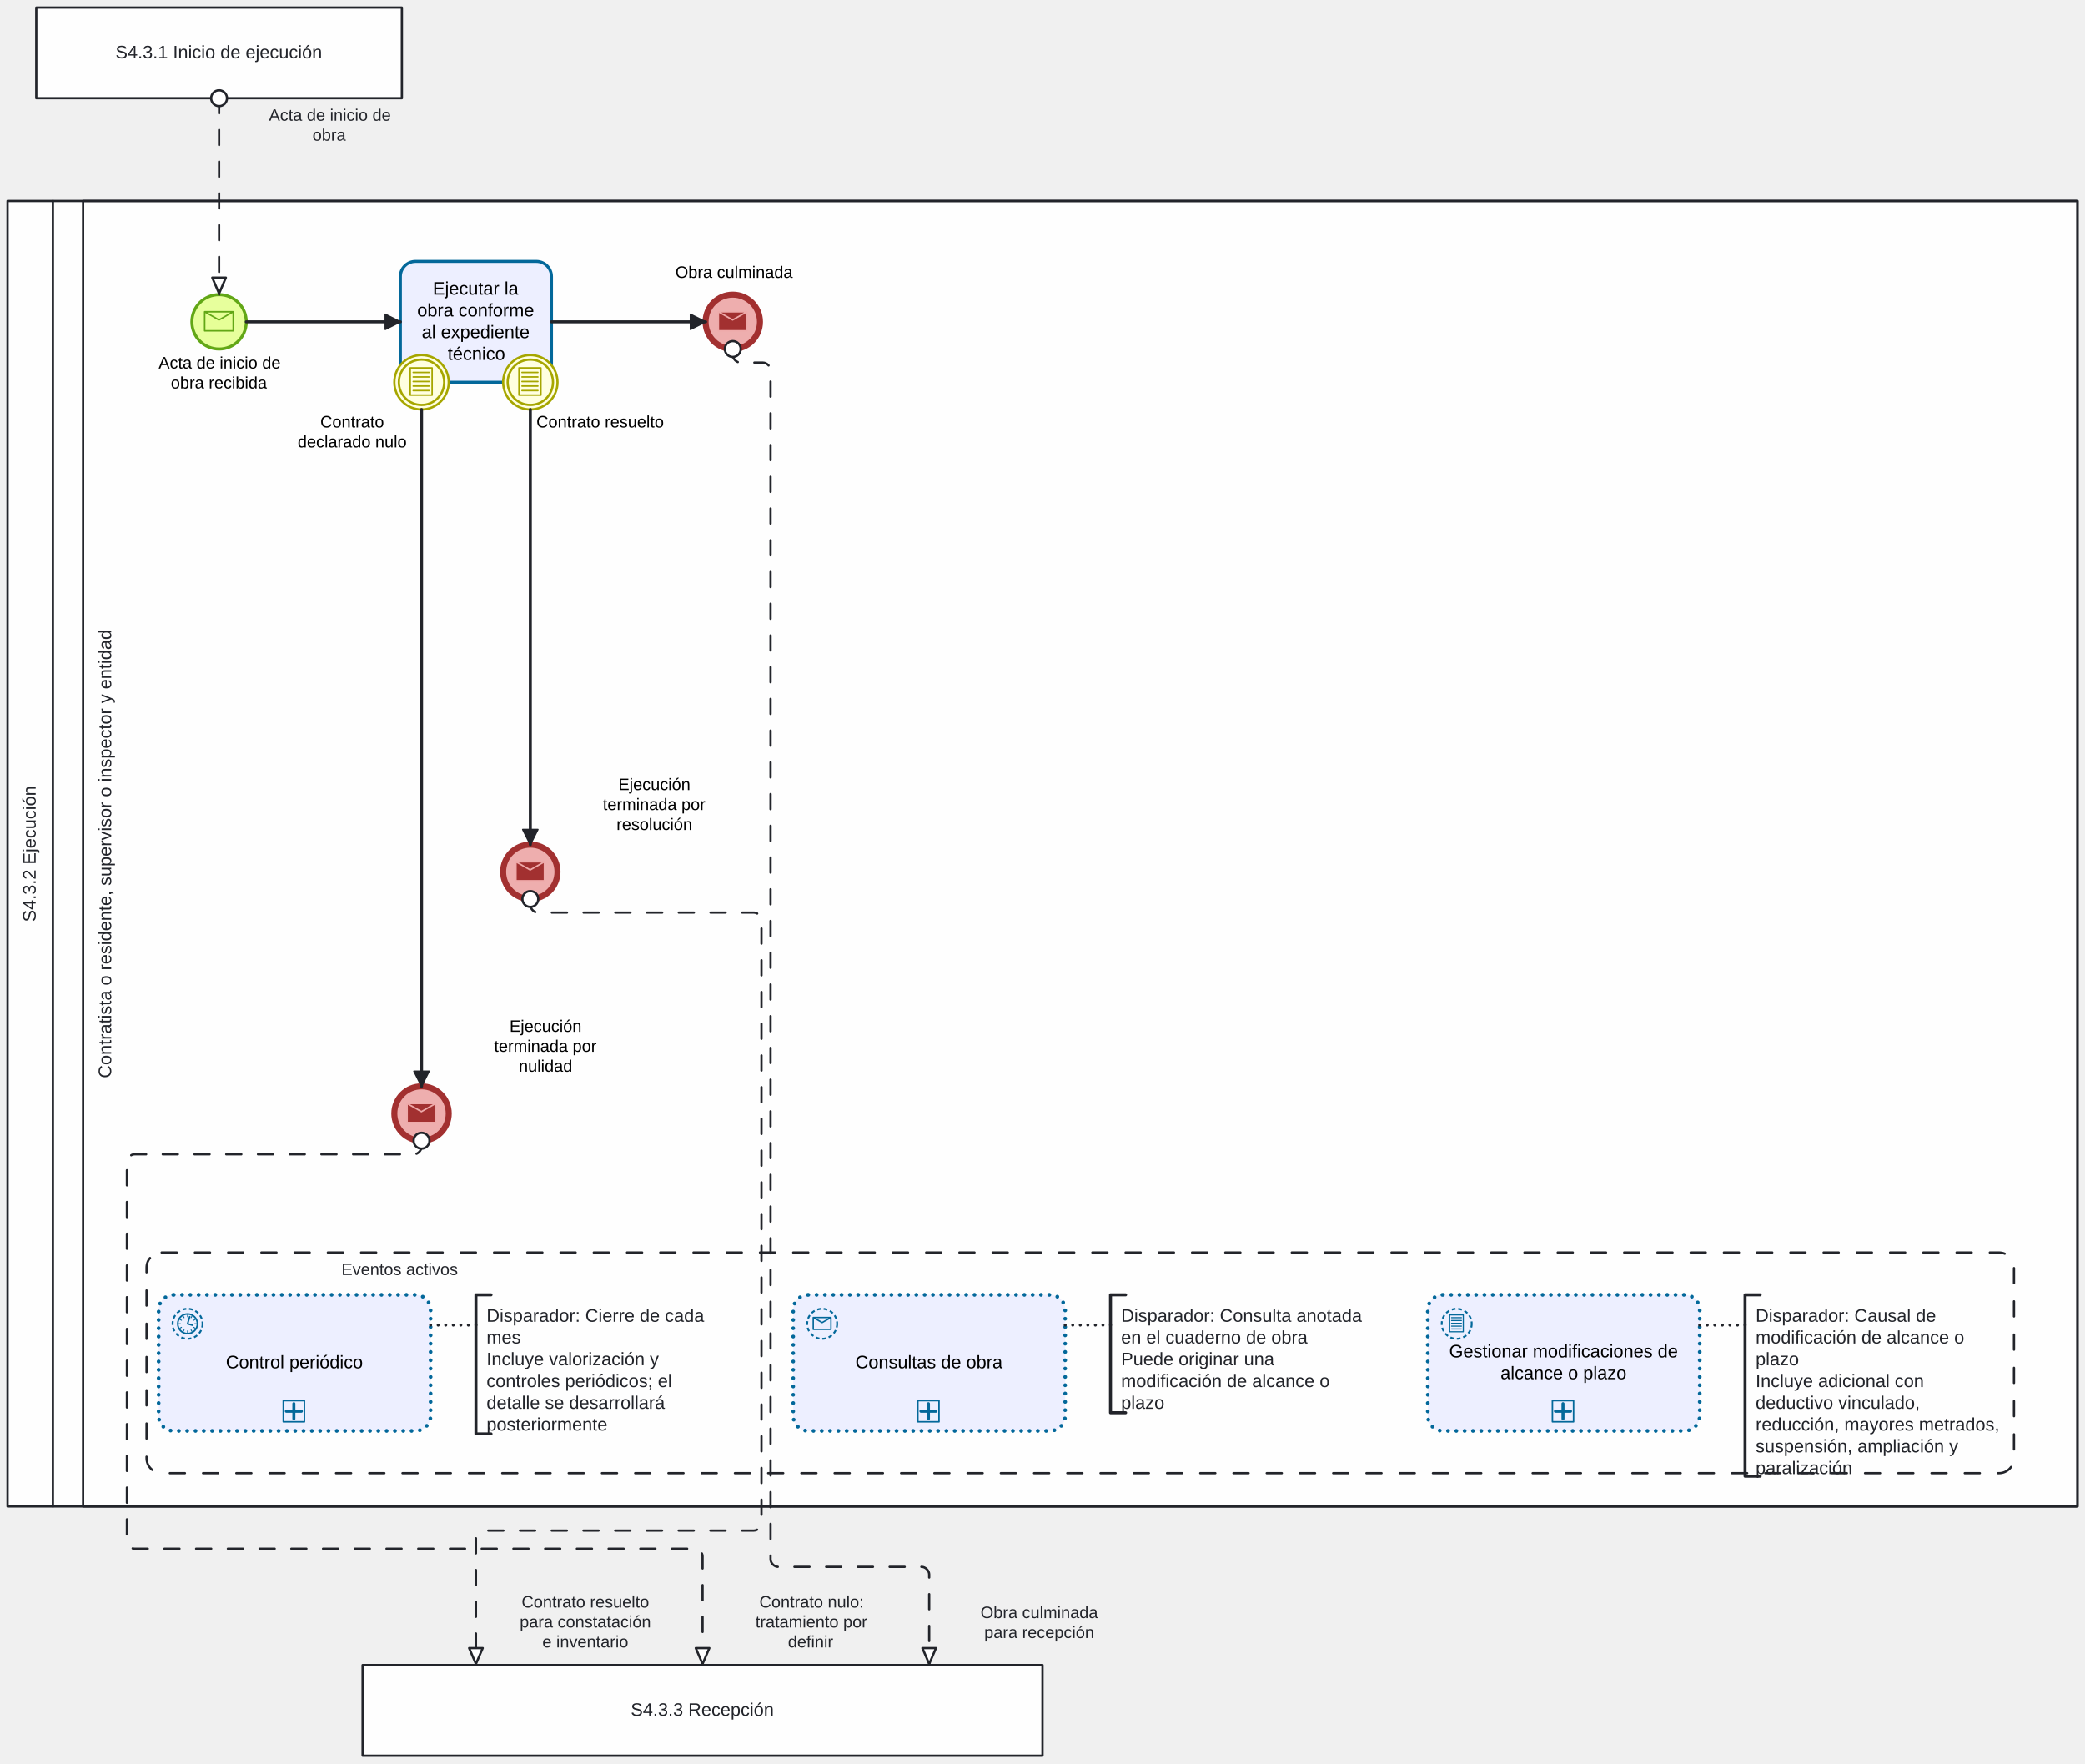
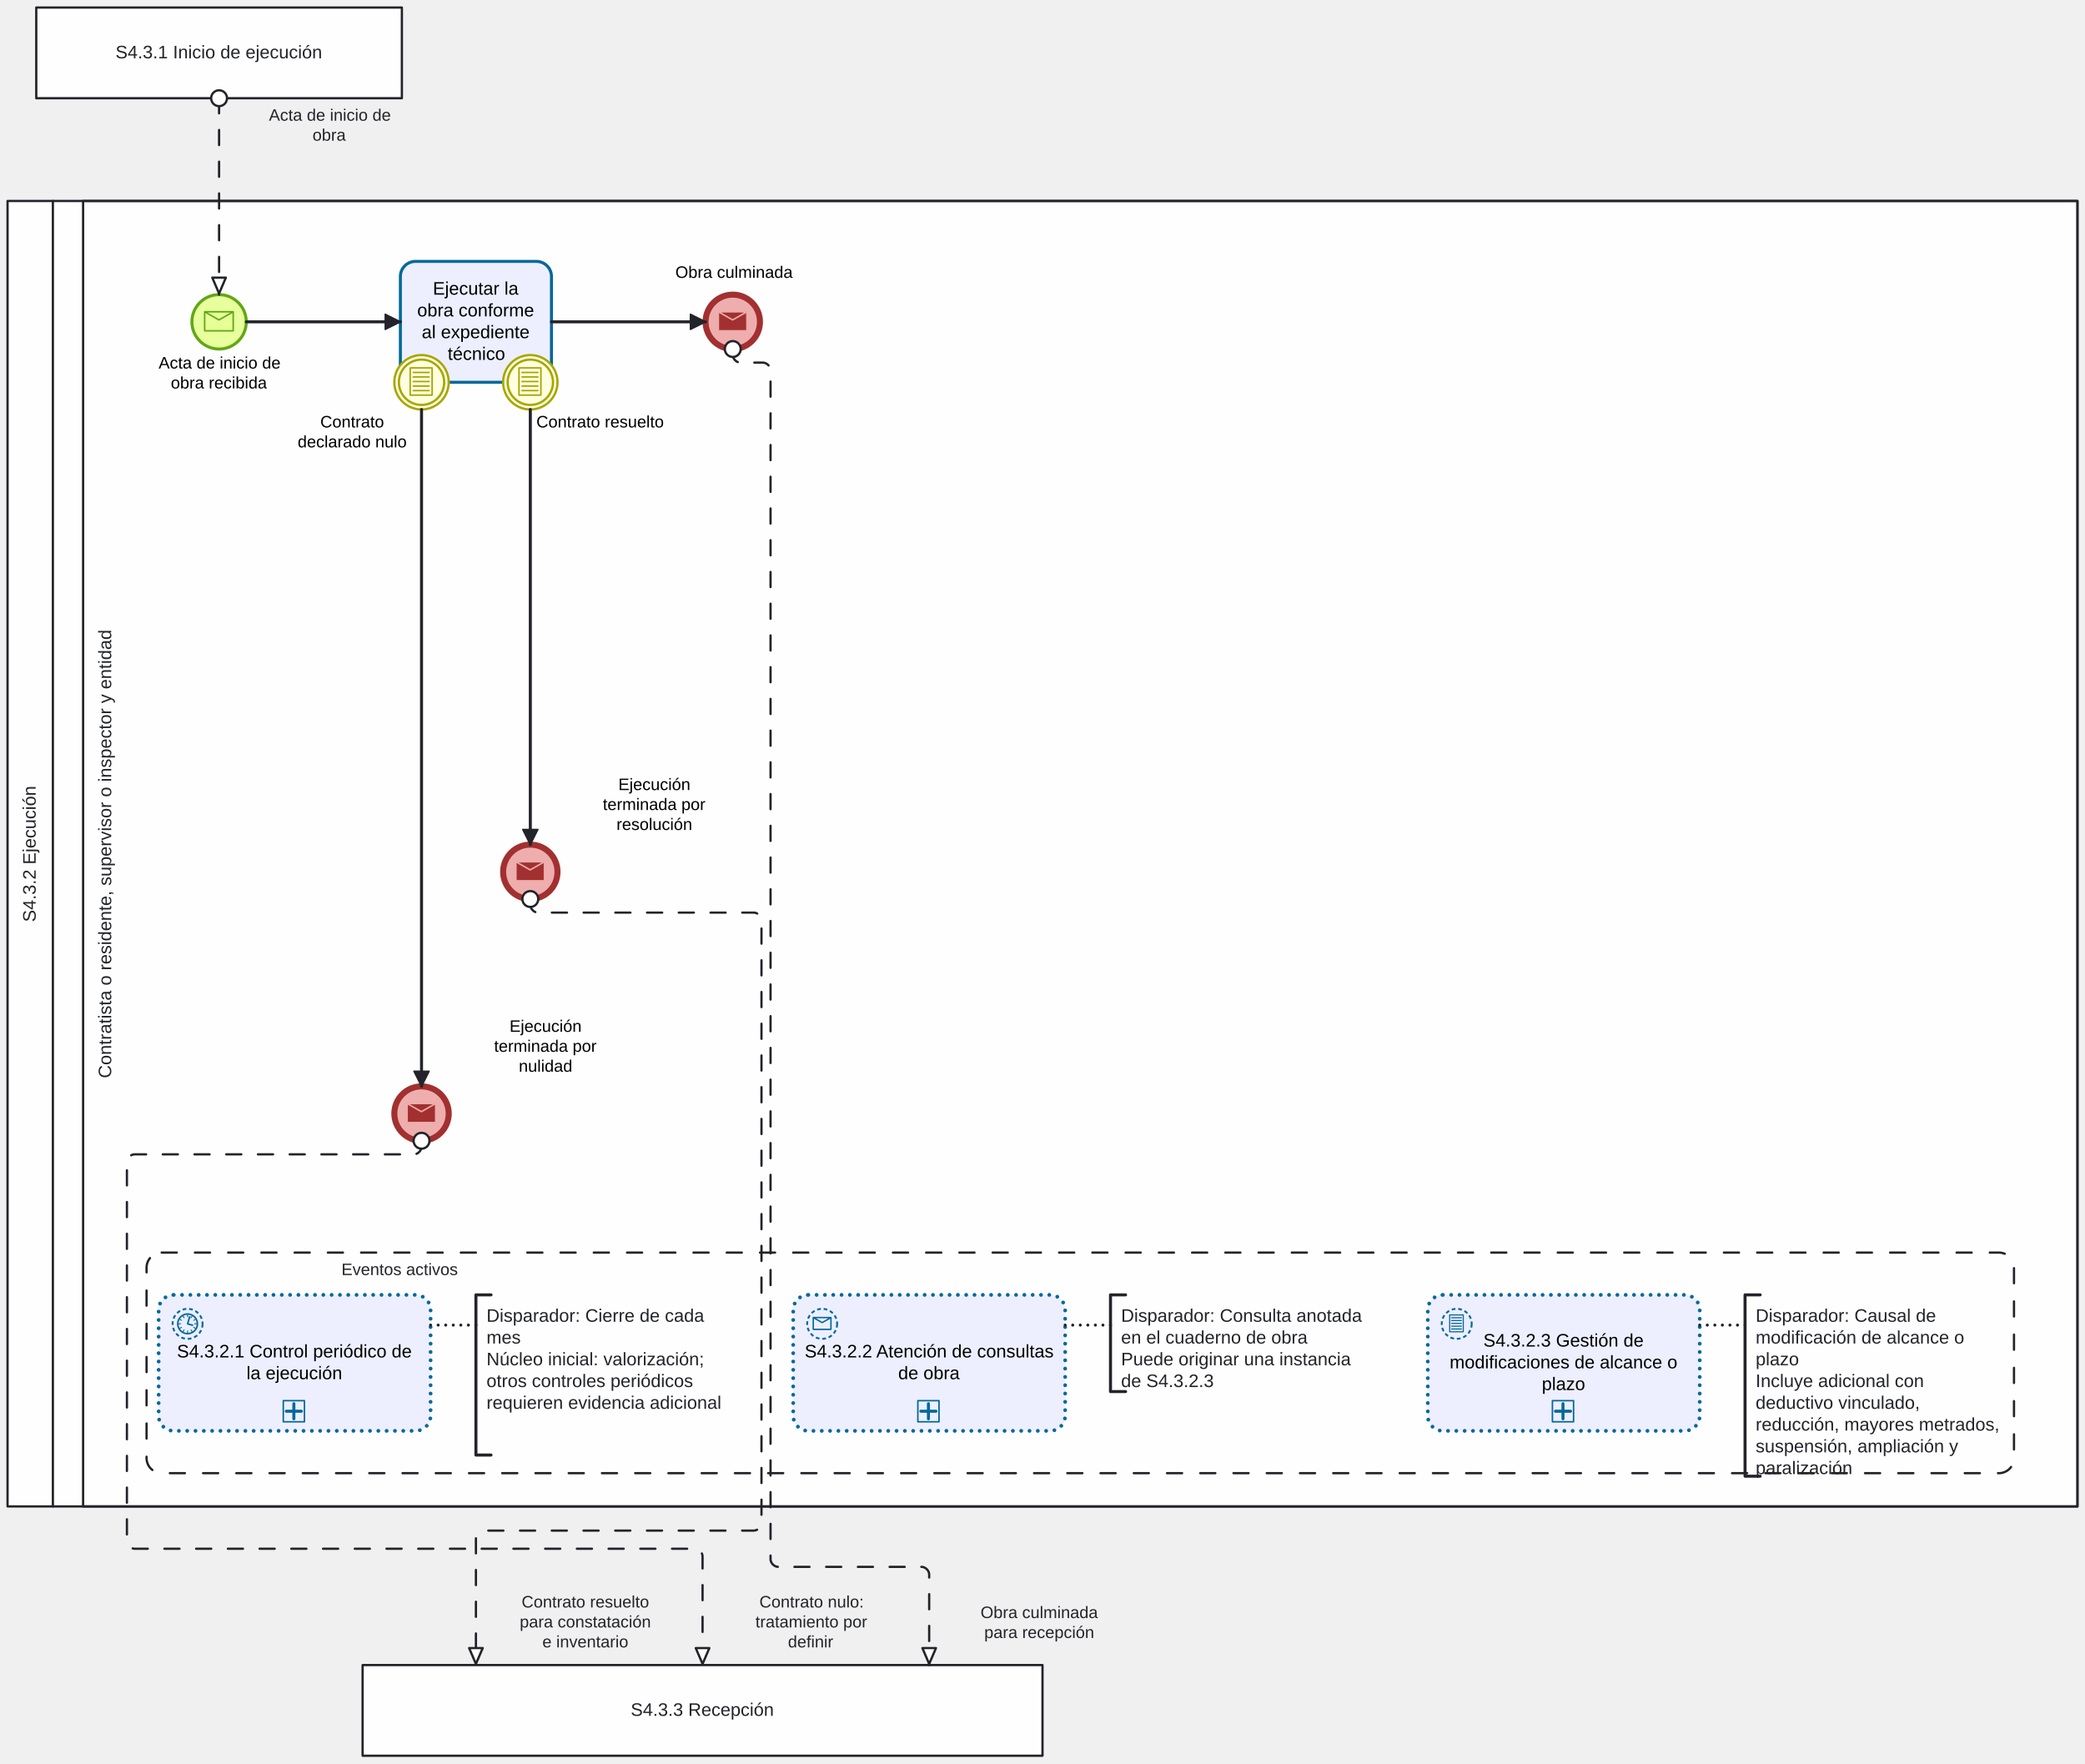
<svg xmlns="http://www.w3.org/2000/svg" width="1380" height="1167" viewBox="15 35 1380 1167" version="1.1">
  <g class="djs-group">
    <g class="djs-element djs-shape" data-element-id="_8efcbf66-204a-5114-bb80-0ae46ad8ded2" style="display: block;" transform="matrix(1 0 0 1 20 168)">
      <g class="djs-visual">
        <rect x="0" y="0" width="1370" height="864" rx="0" ry="0" style="stroke-linecap: round; stroke-linejoin: round; stroke: rgb(34, 36, 42); stroke-width: 1.5px; fill: white; fill-opacity: 0.95;" />
        <path style="fill: none; stroke-linecap: round; stroke-linejoin: round; stroke: rgb(34, 36, 42); stroke-width: 1.5px;" d="M30,0L30,864" />
        <text lineHeight="1.2" class="djs-label" style="font-family: Arial, sans-serif; font-size: 12px; font-weight: normal; fill: rgb(34, 36, 42);" transform="matrix(-1.83697e-16 -1 1 -1.83697e-16 0 864)">
          <tspan x="386.808" y="18.6">S4.3.2 Ejecución</tspan>
        </text>
      </g>
      <rect class="djs-hit djs-hit-all" x="0" y="0" width="1370" height="864" style="fill: none; stroke-opacity: 0; stroke: white; stroke-width: 15px;" />
      <rect x="-5" y="-5" rx="4" width="1380" height="874" class="djs-outline" style="fill: none;" />
    </g>
    <g class="djs-children">
      <g class="djs-group">
        <g class="djs-element djs-shape" data-element-id="_40e92928-13aa-5512-af8a-5f552eeadbd8" style="display: block;" transform="matrix(1 0 0 1 70 168)">
          <g class="djs-visual">
            <rect x="0" y="0" width="1320" height="864" rx="0" ry="0" style="stroke-linecap: round; stroke-linejoin: round; stroke: rgb(34, 36, 42); stroke-width: 1.5px; fill: white; fill-opacity: 0.25;" />
            <text lineHeight="1.2" class="djs-label" style="font-family: Arial, sans-serif; font-size: 12px; font-weight: normal; fill: rgb(34, 36, 42);" transform="matrix(-1.83697e-16 -1 1 -1.83697e-16 0 864)">
              <tspan x="283.425" y="18.6">Contratista o residente, supervisor o inspector y entidad</tspan>
            </text>
          </g>
          <rect class="djs-hit djs-hit-all" x="0" y="0" width="1320" height="864" style="fill: none; stroke-opacity: 0; stroke: white; stroke-width: 15px;" />
          <rect x="-5" y="-5" rx="4" width="1330" height="874" class="djs-outline" style="fill: none;" />
        </g>
      </g>
      <g class="djs-group">
        <g class="djs-element djs-shape" data-element-id="_cbca7bfa-d6ac-5577-8c7a-a7d6c799ee8a" style="display: block;" transform="matrix(1 0 0 1 142 230)">
          <g class="djs-visual">
            <circle cx="18" cy="18" r="18" style="stroke-linecap: round; stroke-linejoin: round; stroke: rgb(98, 167, 22); stroke-width: 2px; fill: rgb(230, 255, 151); fill-opacity: 0.95;" />
            <path d="m 8.46,11.34 l 0,12.6 l 18.9,0 l 0,-12.6 z l 9.45,5.4 l 9.45,-5.4" style="fill: rgb(230, 255, 151); stroke-linecap: round; stroke-linejoin: round; stroke: rgb(98, 167, 22); stroke-width: 1px;" />
          </g>
          <rect class="djs-hit djs-hit-all" x="0" y="0" width="36" height="36" style="fill: none; stroke-opacity: 0; stroke: white; stroke-width: 15px;" />
          <circle cx="18" cy="18" r="23" class="djs-outline" style="fill: none;" />
        </g>
      </g>
      <g class="djs-group">
        <g class="djs-element djs-shape" data-element-id="_cbca7bfa-d6ac-5577-8c7a-a7d6c799ee8a_label" style="display: block;" transform="matrix(1 0 0 1 120 269)">
          <g class="djs-visual">
            <text lineHeight="1.2" class="djs-label" style="font-family: Arial, sans-serif; font-size: 11px; font-weight: normal; fill: rgb(0, 0, 0);">
              <tspan x="0" y="9.9">Acta de inicio de </tspan>
              <tspan x="8.062" y="23.1">obra recibida</tspan>
            </text>
          </g>
          <rect class="djs-hit djs-hit-all" x="0" y="0" width="80" height="27" style="fill: none; stroke-opacity: 0; stroke: white; stroke-width: 15px;" />
          <rect x="-5" y="-5" rx="4" width="90" height="37" class="djs-outline" style="fill: none;" />
        </g>
      </g>
      <g class="djs-group">
        <g class="djs-element djs-shape" data-element-id="_d3f45345-0882-5c3e-b461-bb2597b19efc" style="display: block;" transform="matrix(1 0 0 1 280 208)">
          <g class="djs-visual">
            <rect x="0" y="0" width="100" height="80" rx="10" ry="10" style="stroke-linecap: round; stroke-linejoin: round; stroke: rgb(3, 104, 154); stroke-width: 2px; fill: rgb(236, 239, 255); fill-opacity: 0.95;" />
            <text lineHeight="1.2" class="djs-label" style="font-family: Arial, sans-serif; font-size: 12px; font-weight: normal; fill: rgb(0, 0, 0);">
              <tspan x="21.489" y="22">Ejecutar la </tspan>
              <tspan x="11.15" y="36.4">obra conforme </tspan>
              <tspan x="14.142" y="50.8">al expediente </tspan>
              <tspan x="31.326" y="65.2">técnico</tspan>
            </text>
          </g>
          <rect class="djs-hit djs-hit-all" x="0" y="0" width="100" height="80" style="fill: none; stroke-opacity: 0; stroke: white; stroke-width: 15px;" />
          <rect x="-5" y="-5" rx="14" width="110" height="90" class="djs-outline" style="fill: none;" />
        </g>
      </g>
      <g class="djs-group">
        <g class="djs-element djs-shape" data-element-id="_44cd2c8b-6bfc-58bb-94fd-58cd40962de9" style="display: block;" transform="matrix(1 0 0 1 482 230)">
          <g class="djs-visual">
            <circle cx="18" cy="18" r="18" style="stroke-linecap: round; stroke-linejoin: round; stroke: rgb(162, 48, 48); stroke-width: 4px; fill: rgb(238, 170, 170); fill-opacity: 0.95;" />
            <path d="m 8.46,11.34 l 0,12.6 l 18.9,0 l 0,-12.6 z l 9.45,5.4 l 9.45,-5.4" style="fill: rgb(162, 48, 48); stroke-linecap: round; stroke-linejoin: round; stroke: rgb(238, 170, 170); stroke-width: 1px;" />
          </g>
          <rect class="djs-hit djs-hit-all" x="0" y="0" width="36" height="36" style="fill: none; stroke-opacity: 0; stroke: white; stroke-width: 15px;" />
          <circle cx="18" cy="18" r="24" class="djs-outline" style="fill: none;" />
        </g>
      </g>
      <g class="djs-group">
        <g class="djs-element djs-shape" data-element-id="_44cd2c8b-6bfc-58bb-94fd-58cd40962de9_label" style="display: block;" transform="matrix(1 0 0 1 462 209)">
          <g class="djs-visual">
            <text lineHeight="1.2" class="djs-label" style="font-family: Arial, sans-serif; font-size: 11px; font-weight: normal; fill: rgb(0, 0, 0);">
              <tspan x="0" y="9.9">Obra culminada</tspan>
            </text>
          </g>
          <rect class="djs-hit djs-hit-all" x="0" y="0" width="78" height="14" style="fill: none; stroke-opacity: 0; stroke: white; stroke-width: 15px;" />
          <rect x="-5" y="-5" rx="4" width="88" height="24" class="djs-outline" style="fill: none;" />
        </g>
      </g>
      <g class="djs-group">
        <g class="djs-element djs-shape" data-element-id="_4ba32dc9-02f5-536c-ad6b-f097fc666a88" style="display: block;" transform="matrix(1 0 0 1 348 594)">
          <g class="djs-visual">
            <circle cx="18" cy="18" r="18" style="stroke-linecap: round; stroke-linejoin: round; stroke: rgb(162, 48, 48); stroke-width: 4px; fill: rgb(238, 170, 170); fill-opacity: 0.95;" />
            <path d="m 8.46,11.34 l 0,12.6 l 18.9,0 l 0,-12.6 z l 9.45,5.4 l 9.45,-5.4" style="fill: rgb(162, 48, 48); stroke-linecap: round; stroke-linejoin: round; stroke: rgb(238, 170, 170); stroke-width: 1px;" />
          </g>
          <rect class="djs-hit djs-hit-all" x="0" y="0" width="36" height="36" style="fill: none; stroke-opacity: 0; stroke: white; stroke-width: 15px;" />
          <circle cx="18" cy="18" r="24" class="djs-outline" style="fill: none;" />
        </g>
      </g>
      <g class="djs-group">
        <g class="djs-element djs-shape" data-element-id="_4ba32dc9-02f5-536c-ad6b-f097fc666a88_label" style="display: block;" transform="matrix(1 0 0 1 414 548)">
          <g class="djs-visual">
            <text lineHeight="1.2" class="djs-label" style="font-family: Arial, sans-serif; font-size: 11px; font-weight: normal; fill: rgb(0, 0, 0);">
              <tspan x="10.251" y="9.9">Ejecución </tspan>
              <tspan x="0" y="23.1">terminada por </tspan>
              <tspan x="9.033" y="36.3">resolución</tspan>
            </text>
          </g>
          <rect class="djs-hit djs-hit-all" x="0" y="0" width="69" height="40" style="fill: none; stroke-opacity: 0; stroke: white; stroke-width: 15px;" />
          <rect x="-5" y="-5" rx="4" width="79" height="50" class="djs-outline" style="fill: none;" />
        </g>
      </g>
      <g class="djs-group">
        <g class="djs-element djs-shape" data-element-id="_7835bc18-8adc-50e8-9e58-726f42cdbc2c" style="display: block;" transform="matrix(1 0 0 1 276 754)">
          <g class="djs-visual">
            <circle cx="18" cy="18" r="18" style="stroke-linecap: round; stroke-linejoin: round; stroke: rgb(162, 48, 48); stroke-width: 4px; fill: rgb(238, 170, 170); fill-opacity: 0.95;" />
            <path d="m 8.46,11.34 l 0,12.6 l 18.9,0 l 0,-12.6 z l 9.45,5.4 l 9.45,-5.4" style="fill: rgb(162, 48, 48); stroke-linecap: round; stroke-linejoin: round; stroke: rgb(238, 170, 170); stroke-width: 1px;" />
          </g>
          <rect class="djs-hit djs-hit-all" x="0" y="0" width="36" height="36" style="fill: none; stroke-opacity: 0; stroke: white; stroke-width: 15px;" />
          <circle cx="18" cy="18" r="24" class="djs-outline" style="fill: none;" />
        </g>
      </g>
      <g class="djs-group">
        <g class="djs-element djs-shape" data-element-id="_7835bc18-8adc-50e8-9e58-726f42cdbc2c_label" style="display: block;" transform="matrix(1 0 0 1 342 708)">
          <g class="djs-visual">
            <text lineHeight="1.2" class="djs-label" style="font-family: Arial, sans-serif; font-size: 11px; font-weight: normal; fill: rgb(0, 0, 0);">
              <tspan x="10.251" y="9.9">Ejecución </tspan>
              <tspan x="0" y="23.1">terminada por </tspan>
              <tspan x="16.361" y="36.3">nulidad</tspan>
            </text>
          </g>
          <rect class="djs-hit djs-hit-all" x="0" y="0" width="69" height="40" style="fill: none; stroke-opacity: 0; stroke: white; stroke-width: 15px;" />
          <rect x="-5" y="-5" rx="4" width="79" height="50" class="djs-outline" style="fill: none;" />
        </g>
      </g>
      <g class="djs-group">
        <g class="djs-element djs-shape" data-element-id="_a5f2bebe-1147-5166-9dff-5ab5503c6632" style="display: block;" transform="matrix(1 0 0 1 120 892)">
          <g class="djs-visual">
            <rect x="0" y="0" width="180" height="90" rx="10" ry="10" style="stroke-linecap: round; stroke-linejoin: round; stroke: rgb(3, 104, 154); stroke-width: 2.5px; fill: rgb(236, 239, 255); fill-opacity: 0.95; stroke-dasharray: 0, 5.5;" />
            <text lineHeight="1.2" class="djs-label" style="font-family: Arial, sans-serif; font-size: 12px; font-weight: normal; fill: rgb(0, 0, 0);">
-               <tspan x="44.479" y="48.6">Control periódico</tspan>
+               <tspan x="12.121" y="41.4">S4.3.2.1 Control periódico de </tspan>
+               <tspan x="58.149" y="55.8">la ejecución</tspan>
            </text>
            <rect x="0" y="0" width="14" height="14" rx="0" ry="0" style="stroke-linecap: round; stroke-linejoin: round; stroke: rgb(3, 104, 154); stroke-width: 1px; fill: rgb(236, 239, 255);" transform="matrix(1 0 0 1 82.5 70)" />
            <path data-marker="sub-process" d="m82.5,70 m 7,2 l 0,10 m -5,-5 l 10,0" style="fill: rgb(236, 239, 255); stroke-linecap: round; stroke-linejoin: round; stroke: rgb(3, 104, 154); stroke-width: 2px;" />
            <g transform="translate(8 8) scale(0.62)" data-marker="event-subprocess-trigger" pointer-events="none">
              <circle cx="18" cy="18" r="16" fill="rgb(236, 239, 255)" stroke="rgb(3, 104, 154)" stroke-width="2" stroke-dasharray="4 3" />
              <circle cx="18" cy="18" r="10.5" fill="none" stroke="rgb(3, 104, 154)" stroke-width="1.7" />
              <path d="M18 18 L20.25 10.5 M18 18 L23.25 19.5" fill="none" stroke="rgb(3, 104, 154)" stroke-width="1.7" stroke-linecap="round" stroke-linejoin="round" />
              <path d="M18 25.5 L18 27.5" transform="rotate(0 18 18)" fill="none" stroke="rgb(3, 104, 154)" stroke-width="1" stroke-linecap="round" />
              <path d="M18 25.5 L18 27.5" transform="rotate(30 18 18)" fill="none" stroke="rgb(3, 104, 154)" stroke-width="1" stroke-linecap="round" />
              <path d="M18 25.5 L18 27.5" transform="rotate(60 18 18)" fill="none" stroke="rgb(3, 104, 154)" stroke-width="1" stroke-linecap="round" />
              <path d="M18 25.5 L18 27.5" transform="rotate(90 18 18)" fill="none" stroke="rgb(3, 104, 154)" stroke-width="1" stroke-linecap="round" />
              <path d="M18 25.5 L18 27.5" transform="rotate(120 18 18)" fill="none" stroke="rgb(3, 104, 154)" stroke-width="1" stroke-linecap="round" />
              <path d="M18 25.5 L18 27.5" transform="rotate(150 18 18)" fill="none" stroke="rgb(3, 104, 154)" stroke-width="1" stroke-linecap="round" />
              <path d="M18 25.5 L18 27.5" transform="rotate(180 18 18)" fill="none" stroke="rgb(3, 104, 154)" stroke-width="1" stroke-linecap="round" />
              <path d="M18 25.5 L18 27.5" transform="rotate(210 18 18)" fill="none" stroke="rgb(3, 104, 154)" stroke-width="1" stroke-linecap="round" />
              <path d="M18 25.5 L18 27.5" transform="rotate(240 18 18)" fill="none" stroke="rgb(3, 104, 154)" stroke-width="1" stroke-linecap="round" />
              <path d="M18 25.5 L18 27.5" transform="rotate(270 18 18)" fill="none" stroke="rgb(3, 104, 154)" stroke-width="1" stroke-linecap="round" />
              <path d="M18 25.5 L18 27.5" transform="rotate(300 18 18)" fill="none" stroke="rgb(3, 104, 154)" stroke-width="1" stroke-linecap="round" />
              <path d="M18 25.5 L18 27.5" transform="rotate(330 18 18)" fill="none" stroke="rgb(3, 104, 154)" stroke-width="1" stroke-linecap="round" />
            </g>
          </g>
          <rect class="djs-hit djs-hit-all" x="0" y="0" width="180" height="90" style="fill: none; stroke-opacity: 0; stroke: white; stroke-width: 15px;" />
          <rect x="-5" y="-5" rx="14" width="190" height="100" class="djs-outline" style="fill: none;" />
        </g>
      </g>
      <g class="djs-group">
        <g class="djs-element djs-shape" data-element-id="_39c960b6-59ac-5e33-a09c-975f772791a1" style="display: block;" transform="matrix(1 0 0 1 540 892)">
          <g class="djs-visual">
            <rect x="0" y="0" width="180" height="90" rx="10" ry="10" style="stroke-linecap: round; stroke-linejoin: round; stroke: rgb(3, 104, 154); stroke-width: 2.5px; fill: rgb(236, 239, 255); fill-opacity: 0.95; stroke-dasharray: 0, 5.5;" />
            <text lineHeight="1.2" class="djs-label" style="font-family: Arial, sans-serif; font-size: 12px; font-weight: normal; fill: rgb(0, 0, 0);">
-               <tspan x="41.14" y="48.6">Consultas de obra</tspan>
+               <tspan x="7.602" y="41.4">S4.3.2.2 Atención de consultas</tspan>
+               <tspan x="69.487" y="55.8">de obra</tspan>
            </text>
            <rect x="0" y="0" width="14" height="14" rx="0" ry="0" style="stroke-linecap: round; stroke-linejoin: round; stroke: rgb(3, 104, 154); stroke-width: 1px; fill: rgb(236, 239, 255);" transform="matrix(1 0 0 1 82.5 70)" />
            <path data-marker="sub-process" d="m82.5,70 m 7,2 l 0,10 m -5,-5 l 10,0" style="fill: rgb(236, 239, 255); stroke-linecap: round; stroke-linejoin: round; stroke: rgb(3, 104, 154); stroke-width: 2px;" />
            <g transform="translate(8 8) scale(0.62)" data-marker="event-subprocess-trigger" pointer-events="none">
              <circle cx="18" cy="18" r="16" fill="rgb(236, 239, 255)" stroke="rgb(3, 104, 154)" stroke-width="2" stroke-dasharray="4 3" />
              <path d="M8.5 11.3 L8.5 23.9 L27.4 23.9 L27.4 11.3 Z M8.5 11.3 L18 16.7 L27.4 11.3" fill="none" stroke="rgb(3, 104, 154)" stroke-width="1.5" stroke-linecap="round" stroke-linejoin="round" />
            </g>
          </g>
          <rect class="djs-hit djs-hit-all" x="0" y="0" width="180" height="90" style="fill: none; stroke-opacity: 0; stroke: white; stroke-width: 15px;" />
          <rect x="-5" y="-5" rx="14" width="190" height="100" class="djs-outline" style="fill: none;" />
        </g>
      </g>
      <g class="djs-group">
        <g class="djs-element djs-shape" data-element-id="_0b4b9b2f-2454-5f9b-94b4-d8d0406dd7f5" style="display: block;" transform="matrix(1 0 0 1 960 892)">
          <g class="djs-visual">
            <rect x="0" y="0" width="180" height="90" rx="10" ry="10" style="stroke-linecap: round; stroke-linejoin: round; stroke: rgb(3, 104, 154); stroke-width: 2.5px; fill: rgb(236, 239, 255); fill-opacity: 0.95; stroke-dasharray: 0, 5.5;" />
            <text lineHeight="1.2" class="djs-label" style="font-family: Arial, sans-serif; font-size: 12px; font-weight: normal; fill: rgb(0, 0, 0);">
-               <tspan x="14.131" y="41.4">Gestionar modificaciones de </tspan>
-               <tspan x="48.142" y="55.8">alcance o plazo</tspan>
+               <tspan x="36.801" y="34.2">S4.3.2.3 Gestión de </tspan>
+               <tspan x="14.459" y="48.6">modificaciones de alcance o </tspan>
+               <tspan x="75.493" y="63">plazo</tspan>
            </text>
            <rect x="0" y="0" width="14" height="14" rx="0" ry="0" style="stroke-linecap: round; stroke-linejoin: round; stroke: rgb(3, 104, 154); stroke-width: 1px; fill: rgb(236, 239, 255);" transform="matrix(1 0 0 1 82.5 70)" />
            <path data-marker="sub-process" d="m82.5,70 m 7,2 l 0,10 m -5,-5 l 10,0" style="fill: rgb(236, 239, 255); stroke-linecap: round; stroke-linejoin: round; stroke: rgb(3, 104, 154); stroke-width: 2px;" />
            <g transform="translate(8 8) scale(0.62)" data-marker="event-subprocess-trigger" pointer-events="none">
              <circle cx="18" cy="18" r="16" fill="rgb(236, 239, 255)" stroke="rgb(3, 104, 154)" stroke-width="2" stroke-dasharray="4 3" />
              <path d="M10.5 8.5 L25 8.5 L25 26.5 L10.5 26.5 Z M12.5 11.5 L23 11.5 M12.5 14.5 L23 14.5 M12.5 17.5 L23 17.5 M12.5 20.5 L23 20.5 M12.5 23.5 L23 23.5" fill="none" stroke="rgb(3, 104, 154)" stroke-width="1.2" stroke-linecap="round" stroke-linejoin="round" />
            </g>
          </g>
          <rect class="djs-hit djs-hit-all" x="0" y="0" width="180" height="90" style="fill: none; stroke-opacity: 0; stroke: white; stroke-width: 15px;" />
          <rect x="-5" y="-5" rx="14" width="190" height="100" class="djs-outline" style="fill: none;" />
        </g>
      </g>
      <g class="djs-group">
        <g class="djs-element djs-shape" data-element-id="_b4ced878-b930-5d34-8ea7-c80cd7981329" style="display: block;" transform="matrix(1 0 0 1 330 892)">
          <g class="djs-visual">
-             <rect x="0" y="0" width="180" height="92" rx="0" ry="0" style="stroke-linecap: round; stroke-linejoin: round; stroke: none; stroke-width: 2px; fill: none;" />
-             <path d="m 0, 0 m 10,0 l -10,0 l 0,92 l 10,0" style="fill: none; stroke-linecap: round; stroke-linejoin: round; stroke: rgb(34, 36, 42); stroke-width: 2px;" />
+             <rect x="0" y="0" width="180" height="106" rx="0" ry="0" style="stroke-linecap: round; stroke-linejoin: round; stroke: none; stroke-width: 2px; fill: none;" />
+             <path d="m 0, 0 m 10,0 l -10,0 l 0,106 l 10,0" style="fill: none; stroke-linecap: round; stroke-linejoin: round; stroke: rgb(34, 36, 42); stroke-width: 2px;" />
            <text lineHeight="1.2" class="djs-label" style="font-family: Arial, sans-serif; font-size: 12px; font-weight: normal; fill: rgb(34, 36, 42);">
              <tspan x="7" y="17.8">Disparador: Cierre de cada </tspan>
              <tspan x="7" y="32.2">mes</tspan>
-               <tspan x="7" y="46.6">Incluye valorización y </tspan>
-               <tspan x="7" y="61">controles periódicos; el </tspan>
-               <tspan x="7" y="75.4">detalle se desarrollará </tspan>
-               <tspan x="7" y="89.8">posteriormente</tspan>
-             </text>
-           </g>
-           <rect class="djs-hit djs-hit-all" x="0" y="0" width="180" height="92" style="fill: none; stroke-opacity: 0; stroke: white; stroke-width: 15px;" />
-           <rect x="-5" y="-5" rx="4" width="190" height="102" class="djs-outline" style="fill: none;" />
+               <tspan x="7" y="46.6">Núcleo inicial: valorización; </tspan>
+               <tspan x="7" y="61">otros controles periódicos </tspan>
+               <tspan x="7" y="75.4">requieren evidencia adicional</tspan>
+             </text>
+           </g>
+           <rect class="djs-hit djs-hit-all" x="0" y="0" width="180" height="106" style="fill: none; stroke-opacity: 0; stroke: white; stroke-width: 15px;" />
+           <rect x="-5" y="-5" rx="4" width="190" height="116" class="djs-outline" style="fill: none;" />
        </g>
      </g>
      <g class="djs-group">
        <g class="djs-element djs-shape" data-element-id="_0780ccf3-a96f-5e00-bf34-c1755189ffa0" style="display: block;" transform="matrix(1 0 0 1 750 892)">
          <g class="djs-visual">
-             <rect x="0" y="0" width="180" height="78" rx="0" ry="0" style="stroke-linecap: round; stroke-linejoin: round; stroke: none; stroke-width: 2px; fill: none;" />
-             <path d="m 0, 0 m 10,0 l -10,0 l 0,78 l 10,0" style="fill: none; stroke-linecap: round; stroke-linejoin: round; stroke: rgb(34, 36, 42); stroke-width: 2px;" />
+             <rect x="0" y="0" width="180" height="64" rx="0" ry="0" style="stroke-linecap: round; stroke-linejoin: round; stroke: none; stroke-width: 2px; fill: none;" />
+             <path d="m 0, 0 m 10,0 l -10,0 l 0,64 l 10,0" style="fill: none; stroke-linecap: round; stroke-linejoin: round; stroke: rgb(34, 36, 42); stroke-width: 2px;" />
            <text lineHeight="1.2" class="djs-label" style="font-family: Arial, sans-serif; font-size: 12px; font-weight: normal; fill: rgb(34, 36, 42);">
              <tspan x="7" y="17.8">Disparador: Consulta anotada </tspan>
              <tspan x="7" y="32.2">en el cuaderno de obra</tspan>
-               <tspan x="7" y="46.6">Puede originar una </tspan>
-               <tspan x="7" y="61">modificación de alcance o </tspan>
-               <tspan x="7" y="75.4">plazo</tspan>
-             </text>
-           </g>
-           <rect class="djs-hit djs-hit-all" x="0" y="0" width="180" height="78" style="fill: none; stroke-opacity: 0; stroke: white; stroke-width: 15px;" />
-           <rect x="-5" y="-5" rx="4" width="190" height="88" class="djs-outline" style="fill: none;" />
+               <tspan x="7" y="46.6">Puede originar una instancia </tspan>
+               <tspan x="7" y="61">de S4.3.2.3</tspan>
+             </text>
+           </g>
+           <rect class="djs-hit djs-hit-all" x="0" y="0" width="180" height="64" style="fill: none; stroke-opacity: 0; stroke: white; stroke-width: 15px;" />
+           <rect x="-5" y="-5" rx="4" width="190" height="74" class="djs-outline" style="fill: none;" />
        </g>
      </g>
      <g class="djs-group">
        <g class="djs-element djs-shape" data-element-id="_ca305b8f-4f85-5d4b-8b0c-72320b1fb3a7" style="display: block;" transform="matrix(1 0 0 1 1170 892)">
          <g class="djs-visual">
            <rect x="0" y="0" width="180" height="120" rx="0" ry="0" style="stroke-linecap: round; stroke-linejoin: round; stroke: none; stroke-width: 2px; fill: none;" />
            <path d="m 0, 0 m 10,0 l -10,0 l 0,120 l 10,0" style="fill: none; stroke-linecap: round; stroke-linejoin: round; stroke: rgb(34, 36, 42); stroke-width: 2px;" />
            <text lineHeight="1.2" class="djs-label" style="font-family: Arial, sans-serif; font-size: 12px; font-weight: normal; fill: rgb(34, 36, 42);">
              <tspan x="7" y="17.8">Disparador: Causal de </tspan>
              <tspan x="7" y="32.2">modificación de alcance o </tspan>
              <tspan x="7" y="46.6">plazo</tspan>
              <tspan x="7" y="61">Incluye adicional con </tspan>
              <tspan x="7" y="75.4">deductivo vinculado, </tspan>
              <tspan x="7" y="89.8">reducción, mayores metrados, </tspan>
              <tspan x="7" y="104.2">suspensión, ampliación y </tspan>
              <tspan x="7" y="118.6">paralización</tspan>
            </text>
          </g>
          <rect class="djs-hit djs-hit-all" x="0" y="0" width="180" height="120" style="fill: none; stroke-opacity: 0; stroke: white; stroke-width: 15px;" />
          <rect x="-5" y="-5" rx="4" width="190" height="130" class="djs-outline" style="fill: none;" />
        </g>
      </g>
      <g class="djs-group">
        <g class="djs-element djs-shape djs-frame" data-element-id="_63e2950c-c2f6-5fe9-a19b-b6581e9693a8" style="display: block;" transform="matrix(1 0 0 1 112 864)">
          <g class="djs-visual">
            <rect x="0" y="0" width="1236" height="146" rx="10" ry="10" style="stroke-linecap: round; stroke-linejoin: round; stroke: rgb(34, 36, 42); stroke-width: 1.5px; fill: none; stroke-dasharray: 10, 6, 0, 6; pointer-events: none;" />
          </g>
          <rect class="djs-hit djs-hit-stroke" x="0" y="0" width="1236" height="146" style="fill: none; stroke-opacity: 0; stroke: white; stroke-width: 15px;" />
          <rect x="-5" y="-5" rx="14" width="1246" height="156" class="djs-outline" style="fill: none;" />
        </g>
      </g>
      <g class="djs-group">
        <g class="djs-element djs-shape" data-element-id="_63e2950c-c2f6-5fe9-a19b-b6581e9693a8_label" style="display: block;" transform="matrix(1 0 0 1 241 869)">
          <g class="djs-visual">
            <text lineHeight="1.2" class="djs-label" style="font-family: Arial, sans-serif; font-size: 11px; font-weight: normal; fill: rgb(34, 36, 42);">
              <tspan x="0" y="9.9">Eventos activos</tspan>
            </text>
          </g>
          <rect class="djs-hit djs-hit-all" x="0" y="0" width="78" height="14" style="fill: none; stroke-opacity: 0; stroke: white; stroke-width: 15px;" />
          <rect x="-5" y="-5" rx="4" width="88" height="24" class="djs-outline" style="fill: none;" />
        </g>
      </g>
      <g class="djs-group">
        <g class="djs-element djs-shape" data-element-id="_e78e8615-86a7-5caf-93f6-1f8078b468ad" style="display: block;" transform="matrix(1 0 0 1 276 270)">
          <g class="djs-visual">
            <circle cx="18" cy="18" r="18" style="stroke-linecap: round; stroke-linejoin: round; stroke: rgb(166, 166, 0); stroke-width: 1.5px; fill: rgb(255, 255, 224); fill-opacity: 1;" />
            <circle cx="18" cy="18" r="15" style="stroke-linecap: round; stroke-linejoin: round; stroke: rgb(166, 166, 0); stroke-width: 1.5px; fill: none; fill-opacity: 1;" />
            <path d="M 10.5,8.5 l 14.5,0 l 0,18 l -14.5,0 Z M 12.5,11.5 l 10.5,0 M 12.5,14.5 l 10.5,0 M 12.5,17.5 l 10.5,0 M 12.5,20.5 l 10.5,0 M 12.5,23.5 l 10.5,0 M 12.5,26.5 l 10.5,0 " style="fill: rgb(255, 255, 224); stroke-linecap: round; stroke-linejoin: round; stroke: rgb(166, 166, 0); stroke-width: 1px;" />
          </g>
          <rect class="djs-hit djs-hit-all" x="0" y="0" width="36" height="36" style="fill: none; stroke-opacity: 0; stroke: white; stroke-width: 15px;" />
          <circle cx="18" cy="18" r="23" class="djs-outline" style="fill: none;" />
        </g>
      </g>
      <g class="djs-group">
        <g class="djs-element djs-shape" data-element-id="_e78e8615-86a7-5caf-93f6-1f8078b468ad_label" style="display: block;" transform="matrix(1 0 0 1 212 308)">
          <g class="djs-visual">
            <text lineHeight="1.2" class="djs-label" style="font-family: Arial, sans-serif; font-size: 11px; font-weight: normal; fill: rgb(0, 0, 0);">
              <tspan x="14.984" y="9.9">Contrato </tspan>
              <tspan x="0" y="23.1">declarado nulo</tspan>
            </text>
          </g>
          <rect class="djs-hit djs-hit-all" x="0" y="0" width="73" height="27" style="fill: none; stroke-opacity: 0; stroke: white; stroke-width: 15px;" />
          <rect x="-5" y="-5" rx="4" width="83" height="37" class="djs-outline" style="fill: none;" />
        </g>
      </g>
      <g class="djs-group">
        <g class="djs-element djs-shape" data-element-id="_328c03fa-f8ff-575f-9985-913647144fcb" style="display: block;" transform="matrix(1 0 0 1 348 270)">
          <g class="djs-visual">
            <circle cx="18" cy="18" r="18" style="stroke-linecap: round; stroke-linejoin: round; stroke: rgb(166, 166, 0); stroke-width: 1.5px; fill: rgb(255, 255, 224); fill-opacity: 1;" />
            <circle cx="18" cy="18" r="15" style="stroke-linecap: round; stroke-linejoin: round; stroke: rgb(166, 166, 0); stroke-width: 1.5px; fill: none; fill-opacity: 1;" />
            <path d="M 10.5,8.5 l 14.5,0 l 0,18 l -14.5,0 Z M 12.5,11.5 l 10.5,0 M 12.5,14.5 l 10.5,0 M 12.5,17.5 l 10.5,0 M 12.5,20.5 l 10.5,0 M 12.5,23.5 l 10.5,0 M 12.5,26.5 l 10.5,0 " style="fill: rgb(255, 255, 224); stroke-linecap: round; stroke-linejoin: round; stroke: rgb(166, 166, 0); stroke-width: 1px;" />
          </g>
          <rect class="djs-hit djs-hit-all" x="0" y="0" width="36" height="36" style="fill: none; stroke-opacity: 0; stroke: white; stroke-width: 15px;" />
          <circle cx="18" cy="18" r="23" class="djs-outline" style="fill: none;" />
        </g>
      </g>
      <g class="djs-group">
        <g class="djs-element djs-shape" data-element-id="_328c03fa-f8ff-575f-9985-913647144fcb_label" style="display: block;" transform="matrix(1 0 0 1 370 308)">
          <g class="djs-visual">
            <text lineHeight="1.2" class="djs-label" style="font-family: Arial, sans-serif; font-size: 11px; font-weight: normal; fill: rgb(0, 0, 0);">
              <tspan x="0" y="9.9">Contrato resuelto</tspan>
            </text>
          </g>
          <rect class="djs-hit djs-hit-all" x="0" y="0" width="85" height="14" style="fill: none; stroke-opacity: 0; stroke: white; stroke-width: 15px;" />
          <rect x="-5" y="-5" rx="4" width="95" height="24" class="djs-outline" style="fill: none;" />
        </g>
      </g>
      <g class="djs-group">
        <g class="djs-element djs-connection" data-element-id="_72ad8279-2ec6-5b63-ae7f-24b103fb1703" style="display: block;">
          <g class="djs-visual">
            <defs>
              <marker id="marker-1" viewBox="0 0 20 20" refX="11" refY="10" markerWidth="10" markerHeight="10" orient="auto">
                <path d="M 1 5 L 11 10 L 1 15 Z" style="stroke-linecap: round; stroke-linejoin: round; stroke: rgb(34, 36, 42); stroke-width: 1px; fill: rgb(34, 36, 42);" />
              </marker>
            </defs>
            <path data-corner-radius="5" style="fill: none; stroke-linecap: round; stroke-linejoin: round; stroke: rgb(34, 36, 42); stroke-width: 2px; marker-end: url('#marker-1');" d="M178,248L280,248" />
          </g>
          <rect x="173" y="243" rx="4" width="112" height="10" class="djs-outline" style="fill: none;" />
          <path d="M178,248L280,248" class="djs-hit djs-hit-stroke" style="fill: none; stroke-opacity: 0; stroke: white; stroke-width: 15px;" />
        </g>
      </g>
      <g class="djs-group">
        <g class="djs-element djs-connection" data-element-id="_376b59ee-e445-5ecb-9c77-1d79d57d008f" style="display: block;">
          <g class="djs-visual">
            <defs>
              <marker id="marker-2" viewBox="0 0 20 20" refX="11" refY="10" markerWidth="10" markerHeight="10" orient="auto">
                <path d="M 1 5 L 11 10 L 1 15 Z" style="stroke-linecap: round; stroke-linejoin: round; stroke: rgb(34, 36, 42); stroke-width: 1px; fill: rgb(34, 36, 42);" />
              </marker>
            </defs>
            <path data-corner-radius="5" style="fill: none; stroke-linecap: round; stroke-linejoin: round; stroke: rgb(34, 36, 42); stroke-width: 2px; marker-end: url('#marker-2');" d="M380,248L482,248" />
          </g>
          <rect x="375" y="243" rx="4" width="112" height="10" class="djs-outline" style="fill: none;" />
          <path d="M380,248L482,248" class="djs-hit djs-hit-stroke" style="fill: none; stroke-opacity: 0; stroke: white; stroke-width: 15px;" />
        </g>
      </g>
      <g class="djs-group">
        <g class="djs-element djs-connection" data-element-id="_d1975fbe-3c5c-58c6-acf4-d7f84de42057" style="display: block;">
          <g class="djs-visual">
            <defs>
              <marker id="marker-3" viewBox="0 0 20 20" refX="11" refY="10" markerWidth="10" markerHeight="10" orient="auto">
                <path d="M 1 5 L 11 10 L 1 15 Z" style="stroke-linecap: round; stroke-linejoin: round; stroke: rgb(34, 36, 42); stroke-width: 1px; fill: rgb(34, 36, 42);" />
              </marker>
            </defs>
            <path data-corner-radius="5" style="fill: none; stroke-linecap: round; stroke-linejoin: round; stroke: rgb(34, 36, 42); stroke-width: 2px; marker-end: url('#marker-3');" d="M366,306L366,594" />
          </g>
          <rect x="361" y="301" rx="4" width="10" height="298" class="djs-outline" style="fill: none;" />
          <path d="M366,306L366,594" class="djs-hit djs-hit-stroke" style="fill: none; stroke-opacity: 0; stroke: white; stroke-width: 15px;" />
        </g>
      </g>
      <g class="djs-group">
        <g class="djs-element djs-connection" data-element-id="_871d88e6-fa08-5536-91d0-f82406be7a88" style="display: block;">
          <g class="djs-visual">
            <defs>
              <marker id="marker-4" viewBox="0 0 20 20" refX="11" refY="10" markerWidth="10" markerHeight="10" orient="auto">
                <path d="M 1 5 L 11 10 L 1 15 Z" style="stroke-linecap: round; stroke-linejoin: round; stroke: rgb(34, 36, 42); stroke-width: 1px; fill: rgb(34, 36, 42);" />
              </marker>
            </defs>
            <path data-corner-radius="5" style="fill: none; stroke-linecap: round; stroke-linejoin: round; stroke: rgb(34, 36, 42); stroke-width: 2px; marker-end: url('#marker-4');" d="M294,306L294,754" />
          </g>
          <rect x="289" y="301" rx="4" width="10" height="458" class="djs-outline" style="fill: none;" />
          <path d="M294,306L294,754" class="djs-hit djs-hit-stroke" style="fill: none; stroke-opacity: 0; stroke: white; stroke-width: 15px;" />
        </g>
      </g>
      <g class="djs-group">
        <g class="djs-element djs-connection" data-element-id="_426c2eb8-60e1-5e3f-9b7a-e44314b35826" style="display: block;">
          <g class="djs-visual">
            <path data-corner-radius="5" style="fill: none; stroke-linecap: round; stroke-linejoin: round; stroke: rgb(34, 36, 42); stroke-width: 2px; stroke-dasharray: 0, 5;" d="M300,912L330,912" />
          </g>
          <rect x="295" y="907" rx="4" width="40" height="10" class="djs-outline" style="fill: none;" />
          <path d="M300,912L330,912" class="djs-hit djs-hit-stroke" style="fill: none; stroke-opacity: 0; stroke: white; stroke-width: 15px;" />
        </g>
      </g>
      <g class="djs-group">
        <g class="djs-element djs-connection" data-element-id="_bbc65687-5d1e-5308-8626-d3da69bcde2b" style="display: block;">
          <g class="djs-visual">
            <path data-corner-radius="5" style="fill: none; stroke-linecap: round; stroke-linejoin: round; stroke: rgb(34, 36, 42); stroke-width: 2px; stroke-dasharray: 0, 5;" d="M720,912L750,912" />
          </g>
          <rect x="715" y="907" rx="4" width="40" height="10" class="djs-outline" style="fill: none;" />
          <path d="M720,912L750,912" class="djs-hit djs-hit-stroke" style="fill: none; stroke-opacity: 0; stroke: white; stroke-width: 15px;" />
        </g>
      </g>
      <g class="djs-group">
        <g class="djs-element djs-connection" data-element-id="_46d6c72d-180c-52af-9e97-4a69f67b630f" style="display: block;">
          <g class="djs-visual">
            <path data-corner-radius="5" style="fill: none; stroke-linecap: round; stroke-linejoin: round; stroke: rgb(34, 36, 42); stroke-width: 2px; stroke-dasharray: 0, 5;" d="M1140,912L1170,912" />
          </g>
          <rect x="1135" y="907" rx="4" width="40" height="10" class="djs-outline" style="fill: none;" />
          <path d="M1140,912L1170,912" class="djs-hit djs-hit-stroke" style="fill: none; stroke-opacity: 0; stroke: white; stroke-width: 15px;" />
        </g>
      </g>
    </g>
  </g>
  <g class="djs-group">
    <g class="djs-element djs-shape" data-element-id="_03165d74-a07e-5f7c-988b-a7d49fb9b1d6" style="display: block;" transform="matrix(1 0 0 1 39 40)">
      <g class="djs-visual">
        <rect x="0" y="0" width="242" height="60" rx="0" ry="0" style="stroke-linecap: round; stroke-linejoin: round; stroke: rgb(34, 36, 42); stroke-width: 1.5px; fill: white; fill-opacity: 0.95;" />
        <text lineHeight="1.2" class="djs-label" style="font-family: Arial, sans-serif; font-size: 12px; font-weight: normal; fill: rgb(34, 36, 42);">
          <tspan x="52.458" y="33.6">S4.3.1 Inicio de ejecución</tspan>
        </text>
      </g>
      <rect class="djs-hit djs-hit-all" x="0" y="0" width="242" height="60" style="fill: none; stroke-opacity: 0; stroke: white; stroke-width: 15px;" />
      <rect x="-5" y="-5" rx="4" width="252" height="70" class="djs-outline" style="fill: none;" />
    </g>
  </g>
  <g class="djs-group">
    <g class="djs-element djs-shape" data-element-id="_bb1bd254-b119-554e-9e55-bf2dd97584d3" style="display: block;" transform="matrix(1 0 0 1 255 1137)">
      <g class="djs-visual">
        <rect x="0" y="0" width="450" height="60" rx="0" ry="0" style="stroke-linecap: round; stroke-linejoin: round; stroke: rgb(34, 36, 42); stroke-width: 1.5px; fill: white; fill-opacity: 0.95;" />
        <text lineHeight="1.2" class="djs-label" style="font-family: Arial, sans-serif; font-size: 12px; font-weight: normal; fill: rgb(34, 36, 42);">
          <tspan x="177.473" y="33.6">S4.3.3 Recepción</tspan>
        </text>
      </g>
      <rect class="djs-hit djs-hit-all" x="0" y="0" width="450" height="60" style="fill: none; stroke-opacity: 0; stroke: white; stroke-width: 15px;" />
      <rect x="-5" y="-5" rx="4" width="460" height="70" class="djs-outline" style="fill: none;" />
    </g>
  </g>
  <g class="djs-group">
    <g class="djs-element djs-connection" data-element-id="_caf74d86-fb00-5868-8bf6-c1ee1d41dcbf" style="display: block;">
      <g class="djs-visual">
        <defs>
          <marker id="marker-5" viewBox="0 0 20 20" refX="8.5" refY="5" markerWidth="20" markerHeight="20" orient="auto">
            <path d="m 1 5 l 0 -3 l 7 3 l -7 3 z" style="stroke-linecap: round; stroke-linejoin: round; stroke: rgb(34, 36, 42); stroke-width: 1px; fill: white; stroke-dasharray: 10000, 1;" />
          </marker>
          <marker id="marker-6" viewBox="0 0 20 20" refX="6" refY="6" markerWidth="20" markerHeight="20" orient="auto">
            <circle cx="6" cy="6" r="3.5" style="stroke-linecap: round; stroke-linejoin: round; stroke: rgb(34, 36, 42); stroke-width: 1px; fill: white; stroke-dasharray: 10000, 1;" />
          </marker>
        </defs>
        <path data-corner-radius="5" style="fill: none; stroke-linecap: round; stroke-linejoin: round; stroke: rgb(34, 36, 42); stroke-width: 1.5px; marker-end: url('#marker-5'); marker-start: url('#marker-6'); stroke-dasharray: 10, 11;" d="M160,100L160,230" />
      </g>
      <rect x="155" y="95" rx="4" width="10" height="140" class="djs-outline" style="fill: none;" />
      <path d="M160,100L160,230" class="djs-hit djs-hit-stroke" style="fill: none; stroke-opacity: 0; stroke: white; stroke-width: 15px;" />
    </g>
  </g>
  <g class="djs-group">
    <g class="djs-element djs-shape" data-element-id="_caf74d86-fb00-5868-8bf6-c1ee1d41dcbf_label" style="display: block;" transform="matrix(1 0 0 1 193 105)">
      <g class="djs-visual">
        <text lineHeight="1.2" class="djs-label" style="font-family: Arial, sans-serif; font-size: 11px; font-weight: normal; fill: rgb(34, 36, 42);">
          <tspan x="0" y="9.9">Acta de inicio de </tspan>
          <tspan x="28.844" y="23.1">obra</tspan>
        </text>
      </g>
      <rect class="djs-hit djs-hit-all" x="0" y="0" width="80" height="27" style="fill: none; stroke-opacity: 0; stroke: white; stroke-width: 15px;" />
      <rect x="-5" y="-5" rx="4" width="90" height="37" class="djs-outline" style="fill: none;" />
    </g>
  </g>
  <g class="djs-group">
    <g class="djs-element djs-connection" data-element-id="_80cc81d4-7603-5762-8fe0-5917fdeb5de1" style="display: block;">
      <g class="djs-visual">
        <defs>
          <marker id="marker-7" viewBox="0 0 20 20" refX="8.5" refY="5" markerWidth="20" markerHeight="20" orient="auto">
            <path d="m 1 5 l 0 -3 l 7 3 l -7 3 z" style="stroke-linecap: round; stroke-linejoin: round; stroke: rgb(34, 36, 42); stroke-width: 1px; fill: white; stroke-dasharray: 10000, 1;" />
          </marker>
          <marker id="marker-8" viewBox="0 0 20 20" refX="6" refY="6" markerWidth="20" markerHeight="20" orient="auto">
            <circle cx="6" cy="6" r="3.5" style="stroke-linecap: round; stroke-linejoin: round; stroke: rgb(34, 36, 42); stroke-width: 1px; fill: white; stroke-dasharray: 10000, 1;" />
          </marker>
        </defs>
        <path data-corner-radius="5" style="fill: none; stroke-linecap: round; stroke-linejoin: round; stroke: rgb(34, 36, 42); stroke-width: 1.5px; marker-end: url('#marker-7'); marker-start: url('#marker-8'); stroke-dasharray: 10, 11;" d="M500,266L500,270C500,272.5,502.5,275,505,275L520,275C522.5,275,525,277.5,525,280L525,1067C525,1069.5,527.5,1072,530,1072L625,1072C627.5,1072,630,1074.5,630,1077L630,1137" />
      </g>
      <rect x="495" y="261" rx="4" width="140" height="881" class="djs-outline" style="fill: none;" />
      <path d="M500,266L500,275L525,275L525,1072L630,1072L630,1137" class="djs-hit djs-hit-stroke" style="fill: none; stroke-opacity: 0; stroke: white; stroke-width: 15px;" />
    </g>
  </g>
  <g class="djs-group">
    <g class="djs-element djs-shape" data-element-id="_80cc81d4-7603-5762-8fe0-5917fdeb5de1_label" style="display: block;" transform="matrix(1 0 0 1 664 1096)">
      <g class="djs-visual">
        <text lineHeight="1.2" class="djs-label" style="font-family: Arial, sans-serif; font-size: 11px; font-weight: normal; fill: rgb(34, 36, 42);">
          <tspan x="0" y="9.9">Obra culminada </tspan>
          <tspan x="2.438" y="23.1">para recepción</tspan>
        </text>
      </g>
      <rect class="djs-hit djs-hit-all" x="0" y="0" width="78" height="27" style="fill: none; stroke-opacity: 0; stroke: white; stroke-width: 15px;" />
      <rect x="-5" y="-5" rx="4" width="88" height="37" class="djs-outline" style="fill: none;" />
    </g>
  </g>
  <g class="djs-group">
    <g class="djs-element djs-connection" data-element-id="_fb30ca51-8f8a-5dd5-89c7-7979827f536d" style="display: block;">
      <g class="djs-visual">
        <defs>
          <marker id="marker-9" viewBox="0 0 20 20" refX="8.5" refY="5" markerWidth="20" markerHeight="20" orient="auto">
            <path d="m 1 5 l 0 -3 l 7 3 l -7 3 z" style="stroke-linecap: round; stroke-linejoin: round; stroke: rgb(34, 36, 42); stroke-width: 1px; fill: white; stroke-dasharray: 10000, 1;" />
          </marker>
          <marker id="marker-10" viewBox="0 0 20 20" refX="6" refY="6" markerWidth="20" markerHeight="20" orient="auto">
            <circle cx="6" cy="6" r="3.5" style="stroke-linecap: round; stroke-linejoin: round; stroke: rgb(34, 36, 42); stroke-width: 1px; fill: white; stroke-dasharray: 10000, 1;" />
          </marker>
        </defs>
        <path data-corner-radius="5" style="fill: none; stroke-linecap: round; stroke-linejoin: round; stroke: rgb(34, 36, 42); stroke-width: 1.5px; marker-end: url('#marker-9'); marker-start: url('#marker-10'); stroke-dasharray: 10, 11;" d="M366,630L366,634C366,636.5,368.5,639,371,639L514,639C516.5,639,519,641.5,519,644L519,1043C519,1045.5,516.5,1048,514,1048L335,1048C332.5,1048,330,1050.5,330,1053L330,1137" />
      </g>
      <rect x="325" y="625" rx="4" width="199" height="517" class="djs-outline" style="fill: none;" />
      <path d="M366,630L366,639L519,639L519,1048L330,1048L330,1137" class="djs-hit djs-hit-stroke" style="fill: none; stroke-opacity: 0; stroke: white; stroke-width: 15px;" />
    </g>
  </g>
  <g class="djs-group">
    <g class="djs-element djs-shape" data-element-id="_fb30ca51-8f8a-5dd5-89c7-7979827f536d_label" style="display: block;" transform="matrix(1 0 0 1 359 1089)">
      <g class="djs-visual">
        <text lineHeight="1.2" class="djs-label" style="font-family: Arial, sans-serif; font-size: 11px; font-weight: normal; fill: rgb(34, 36, 42);">
          <tspan x="1.227" y="9.9">Contrato resuelto </tspan>
          <tspan x="0" y="23.1">para constatación </tspan>
          <tspan x="14.984" y="36.3">e inventario</tspan>
        </text>
      </g>
      <rect class="djs-hit djs-hit-all" x="0" y="0" width="87" height="40" style="fill: none; stroke-opacity: 0; stroke: white; stroke-width: 15px;" />
      <rect x="-5" y="-5" rx="4" width="97" height="50" class="djs-outline" style="fill: none;" />
    </g>
  </g>
  <g class="djs-group">
    <g class="djs-element djs-connection" data-element-id="_844a2962-2cb5-58c8-80bc-efc40105417e" style="display: block;">
      <g class="djs-visual">
        <defs>
          <marker id="marker-11" viewBox="0 0 20 20" refX="8.5" refY="5" markerWidth="20" markerHeight="20" orient="auto">
            <path d="m 1 5 l 0 -3 l 7 3 l -7 3 z" style="stroke-linecap: round; stroke-linejoin: round; stroke: rgb(34, 36, 42); stroke-width: 1px; fill: white; stroke-dasharray: 10000, 1;" />
          </marker>
          <marker id="marker-12" viewBox="0 0 20 20" refX="6" refY="6" markerWidth="20" markerHeight="20" orient="auto">
            <circle cx="6" cy="6" r="3.5" style="stroke-linecap: round; stroke-linejoin: round; stroke: rgb(34, 36, 42); stroke-width: 1px; fill: white; stroke-dasharray: 10000, 1;" />
          </marker>
        </defs>
        <path data-corner-radius="5" style="fill: none; stroke-linecap: round; stroke-linejoin: round; stroke: rgb(34, 36, 42); stroke-width: 1.5px; marker-end: url('#marker-11'); marker-start: url('#marker-12'); stroke-dasharray: 10, 11;" d="M294,790L294,794C294,796.5,291.5,799,289,799L104,799C101.5,799,99,801.5,99,804L99,1055C99,1057.5,101.5,1060,104,1060L475,1060C477.5,1060,480,1062.5,480,1065L480,1137" />
      </g>
      <rect x="94" y="785" rx="4" width="391" height="357" class="djs-outline" style="fill: none;" />
      <path d="M294,790L294,799L99,799L99,1060L480,1060L480,1137" class="djs-hit djs-hit-stroke" style="fill: none; stroke-opacity: 0; stroke: white; stroke-width: 15px;" />
    </g>
  </g>
  <g class="djs-group">
    <g class="djs-element djs-shape" data-element-id="_844a2962-2cb5-58c8-80bc-efc40105417e_label" style="display: block;" transform="matrix(1 0 0 1 515 1089)">
      <g class="djs-visual">
        <text lineHeight="1.2" class="djs-label" style="font-family: Arial, sans-serif; font-size: 11px; font-weight: normal; fill: rgb(34, 36, 42);">
          <tspan x="2.604" y="9.9">Contrato nulo: </tspan>
          <tspan x="0" y="23.1">tratamiento por </tspan>
          <tspan x="21.511" y="36.3">definir</tspan>
        </text>
      </g>
      <rect class="djs-hit djs-hit-all" x="0" y="0" width="75" height="40" style="fill: none; stroke-opacity: 0; stroke: white; stroke-width: 15px;" />
      <rect x="-5" y="-5" rx="4" width="85" height="50" class="djs-outline" style="fill: none;" />
    </g>
  </g>
</svg>
